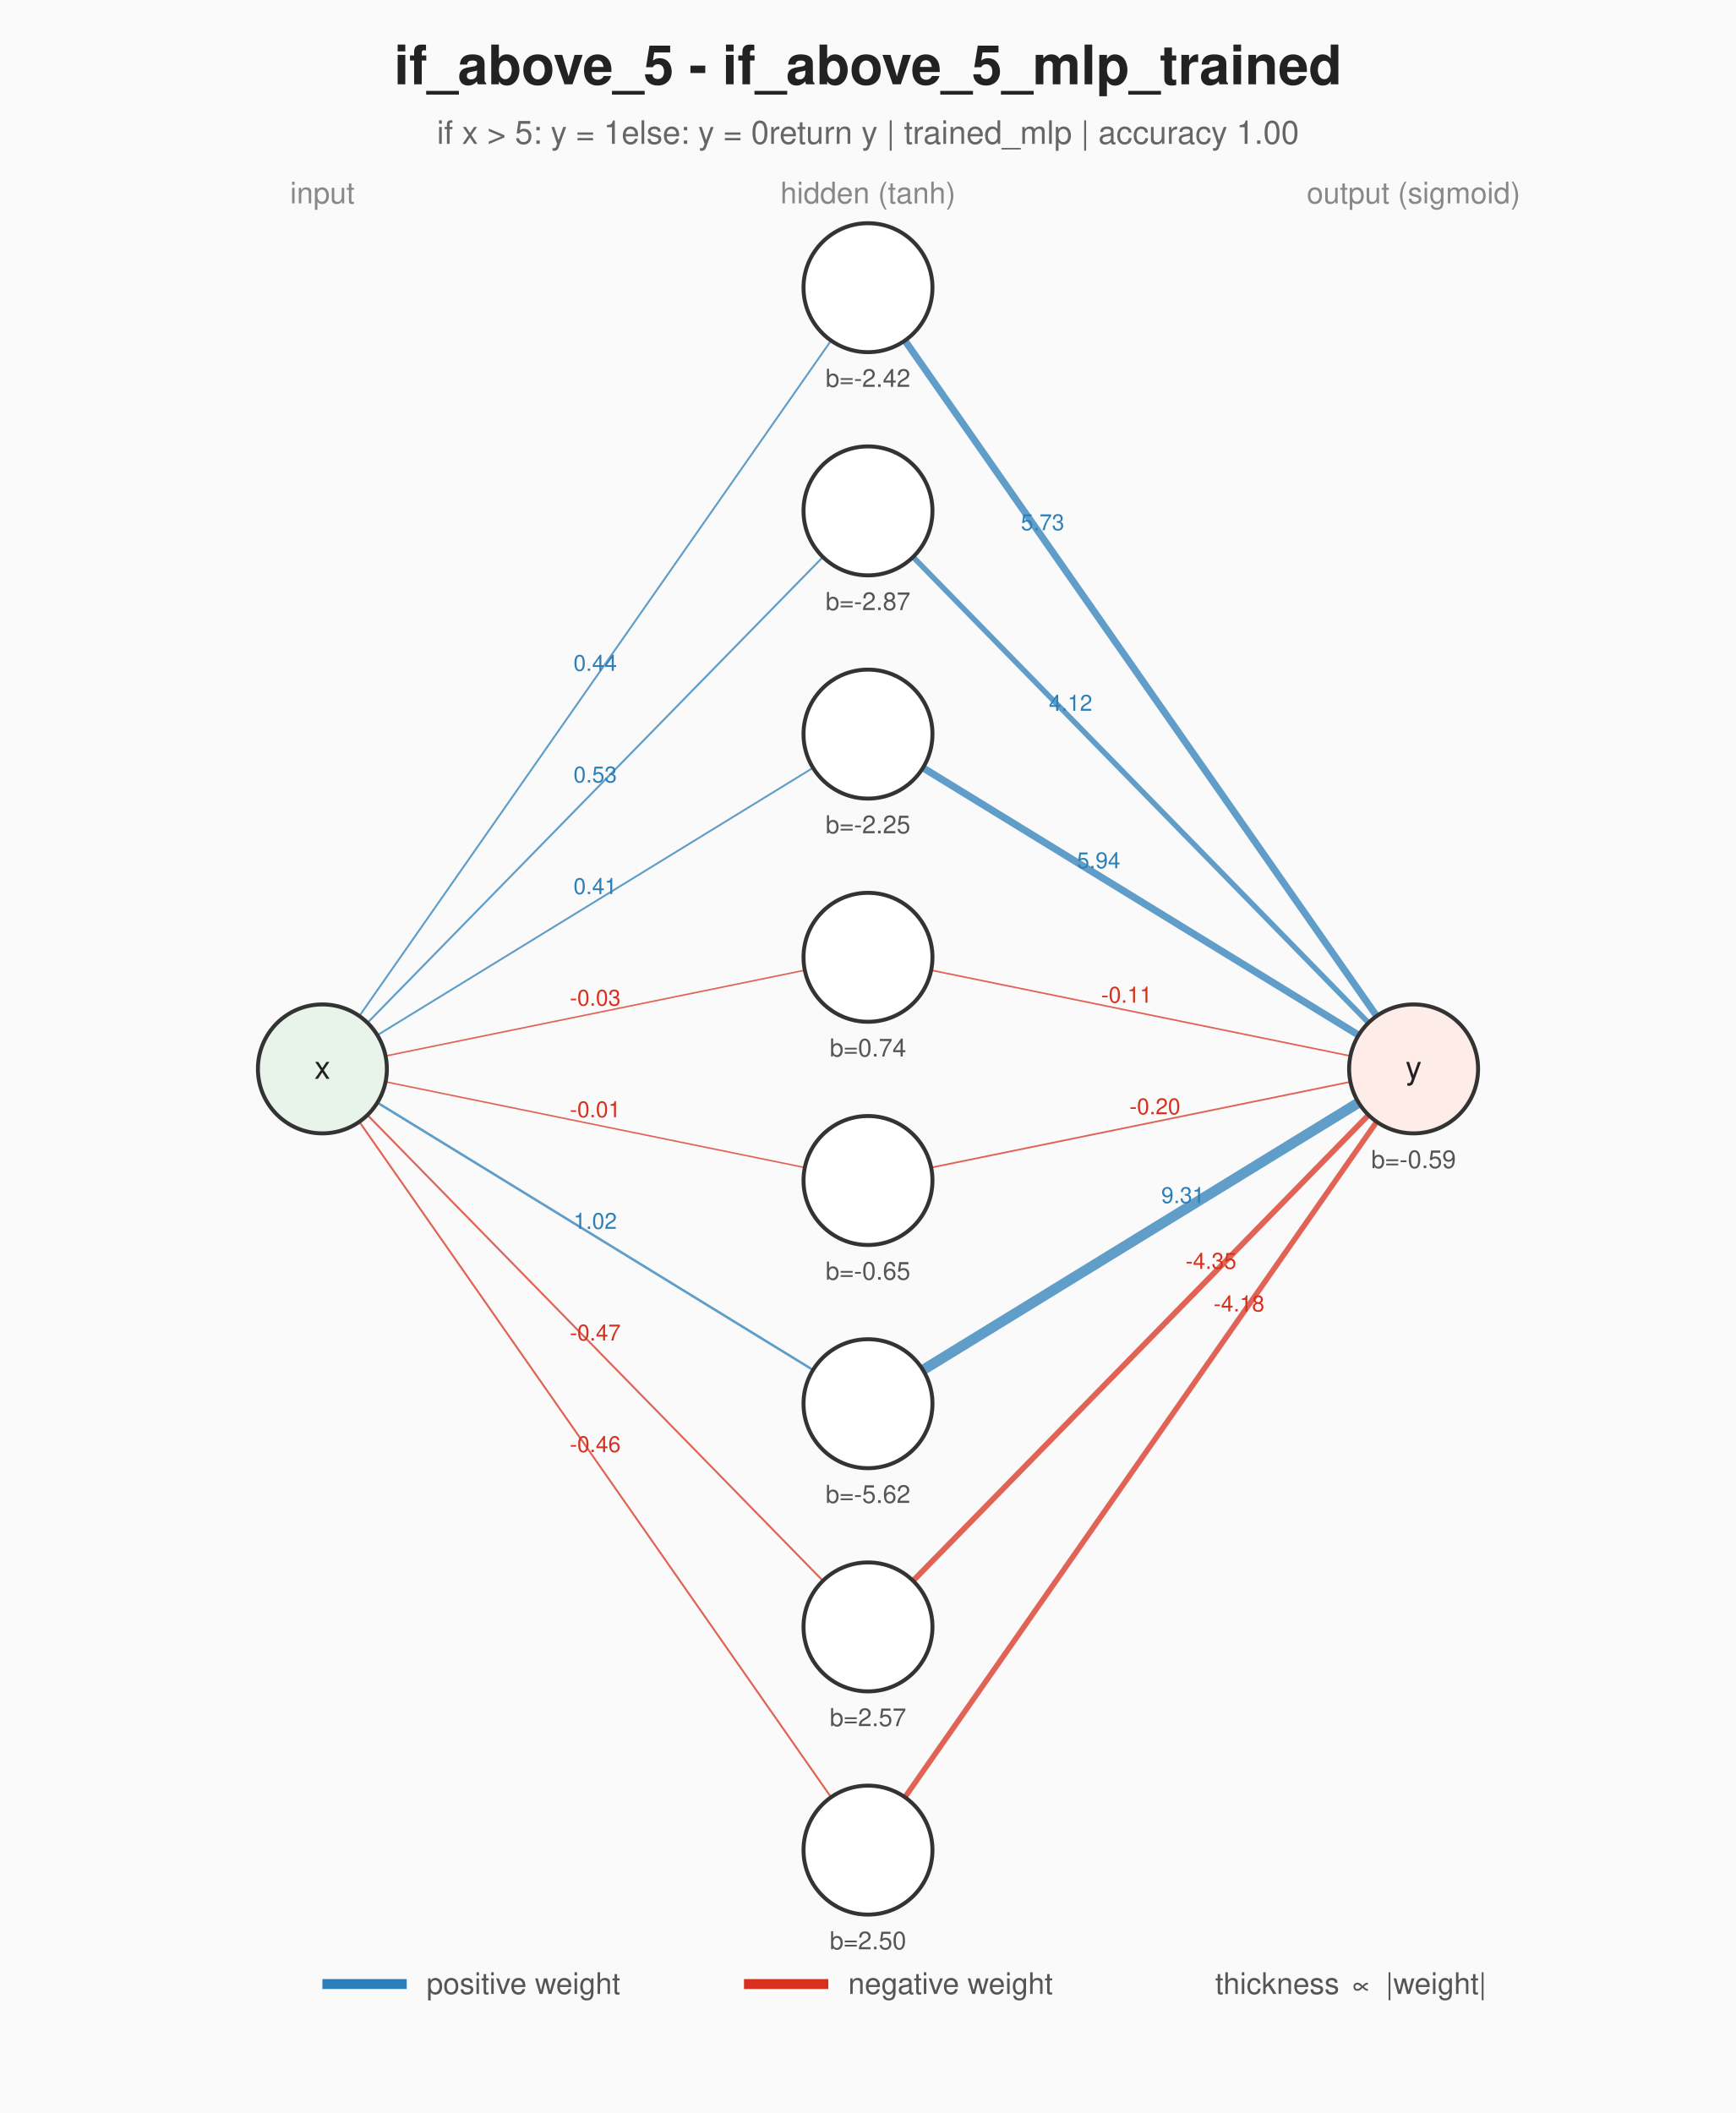
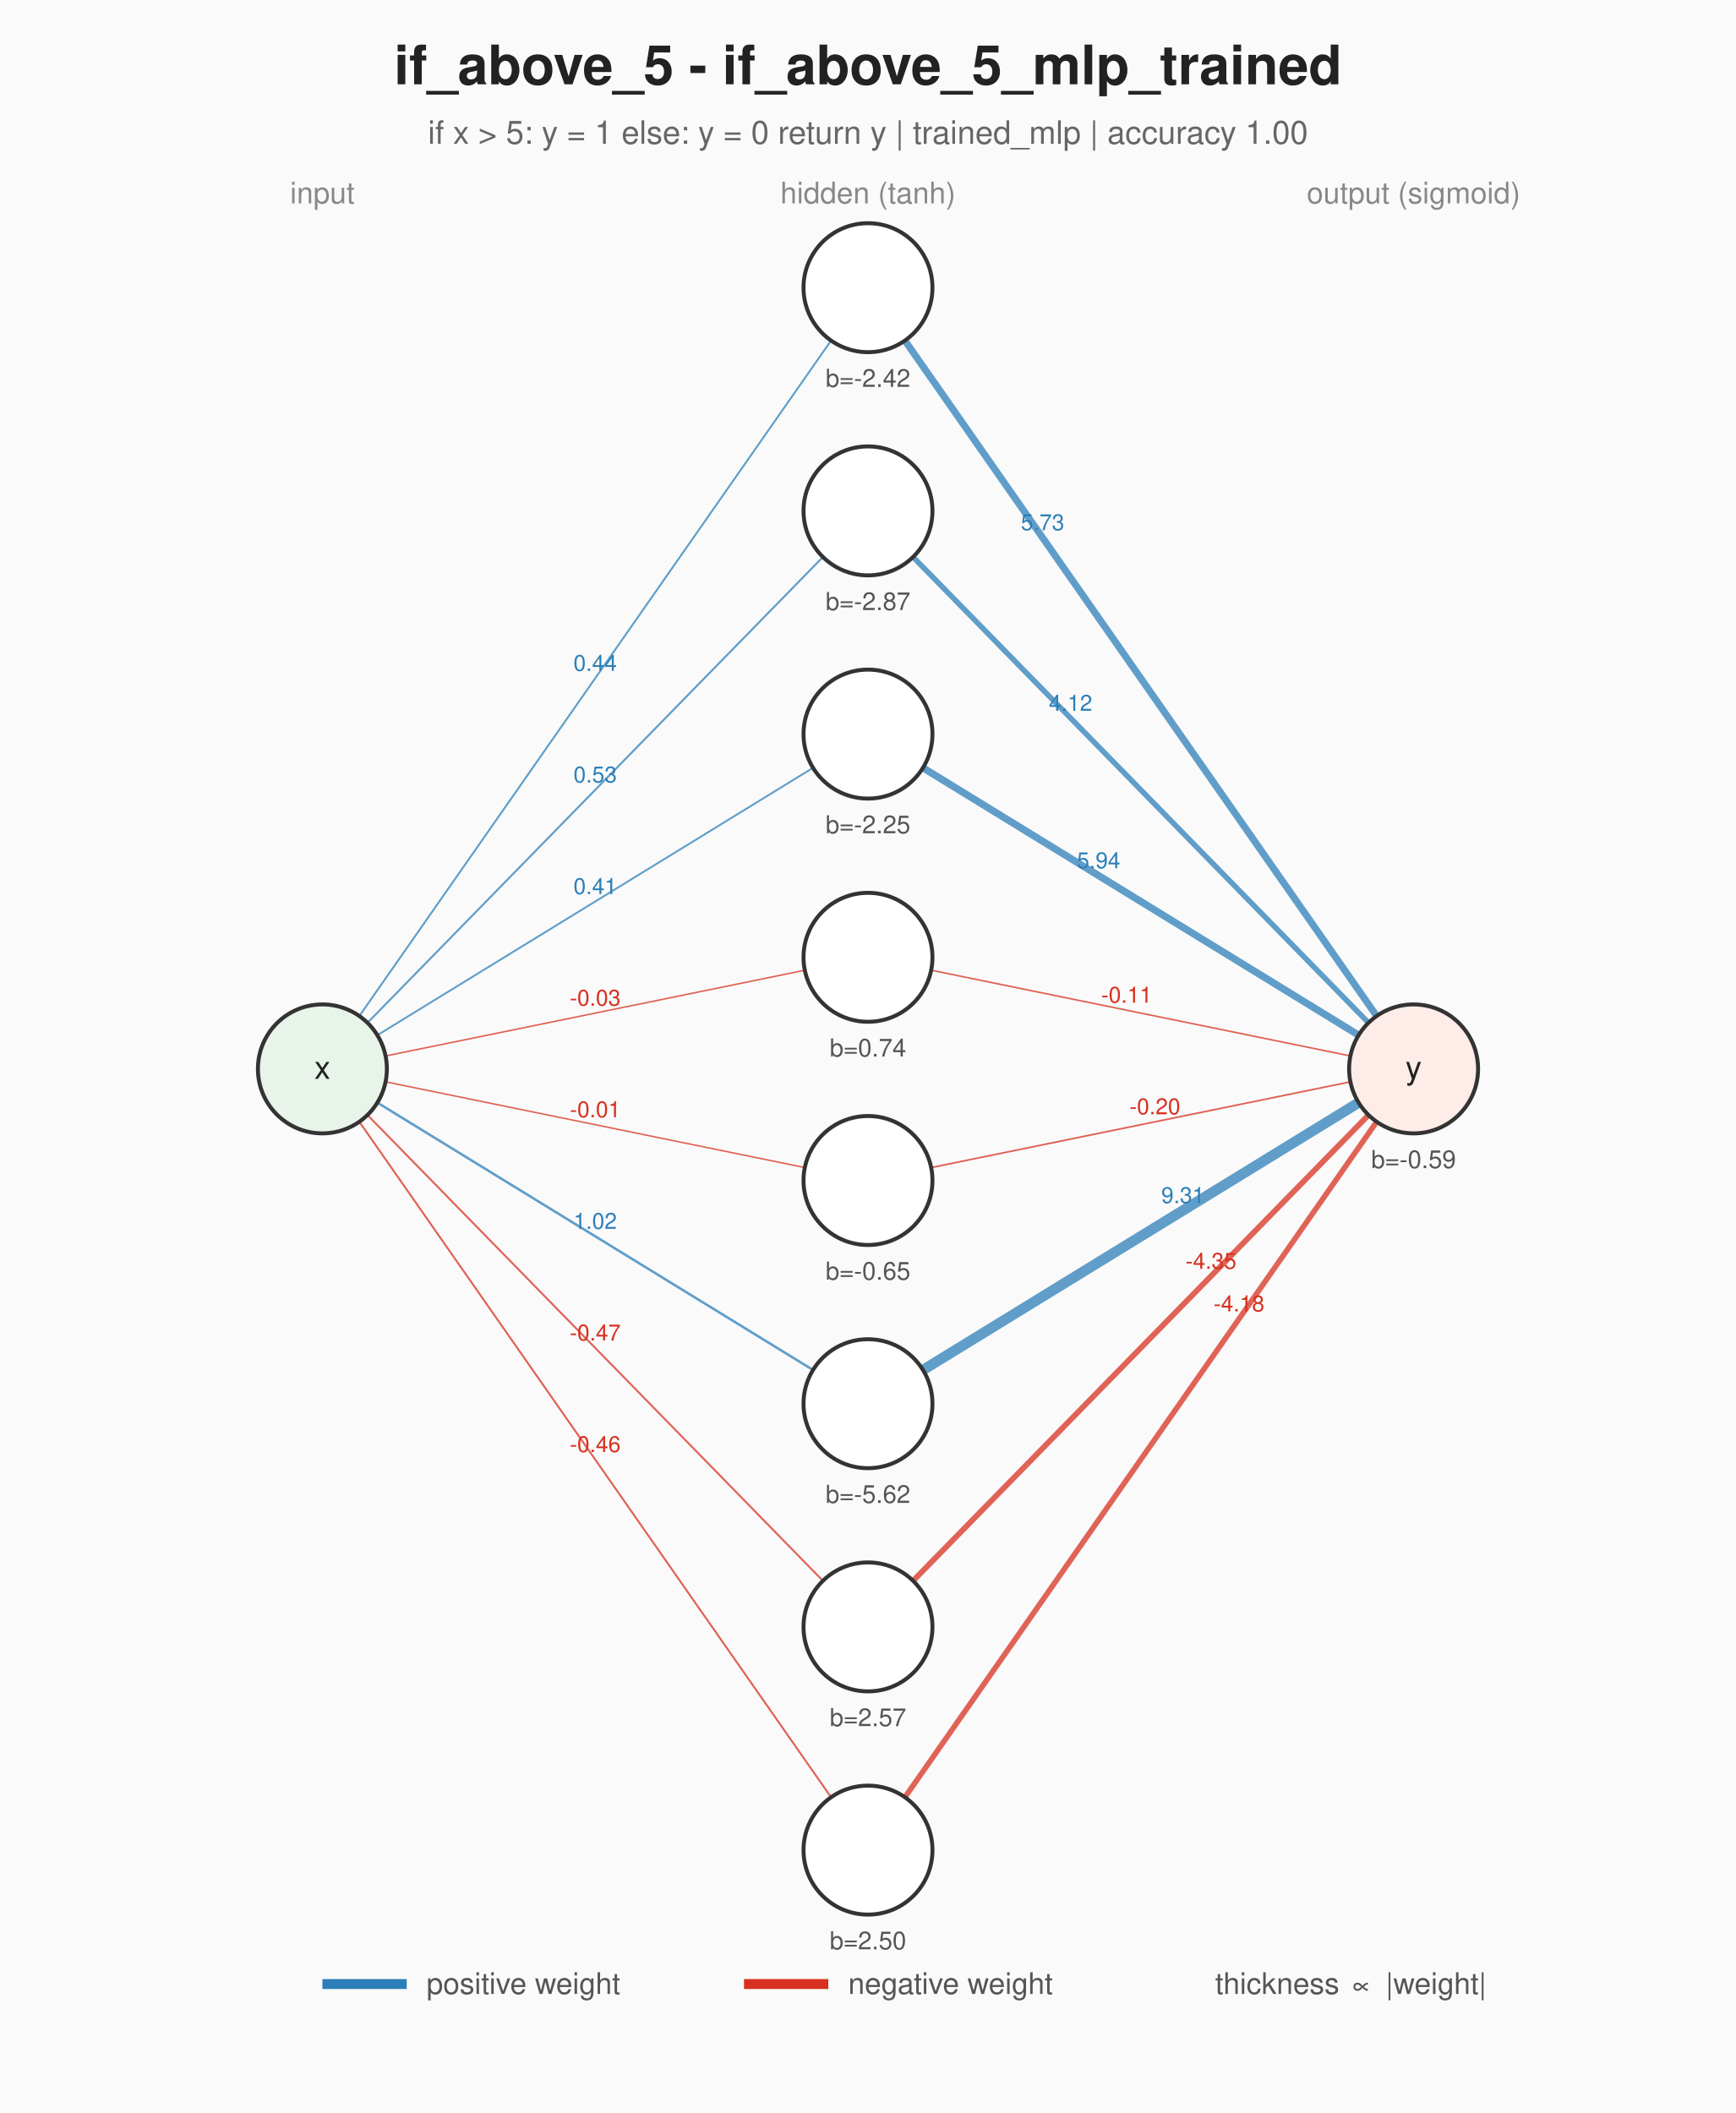
<svg xmlns="http://www.w3.org/2000/svg" width="700" height="852" viewBox="0 0 700 852" font-family="Helvetica, Arial, sans-serif">
  <rect width="700" height="852" fill="#fafafa" />
  <text x="350.0" y="34" text-anchor="middle" font-size="22" font-weight="bold" fill="#222">if_above_5 - if_above_5_mlp_trained</text>
  <text x="350.0" y="58" text-anchor="middle" font-size="13" fill="#666">
- if x &gt; 5:
-     y = 1
- else:
-     y = 0
- return y
-   |  trained_mlp  |  accuracy 1.00</text>
+         if x &gt; 5:
+             y = 1
+         else:
+             y = 0
+         return y
+           |  trained_mlp  |  accuracy 1.00</text>
  <line x1="130.0" y1="431.0" x2="350.0" y2="116.0" stroke="#2c7fb8" stroke-width="0.77" stroke-opacity="0.75" />
  <text x="240.0" y="270.5" text-anchor="middle" font-size="9" fill="#2c7fb8">0.44</text>
  <line x1="130.0" y1="431.0" x2="350.0" y2="206.0" stroke="#2c7fb8" stroke-width="0.80" stroke-opacity="0.75" />
  <text x="240.0" y="315.5" text-anchor="middle" font-size="9" fill="#2c7fb8">0.53</text>
  <line x1="130.0" y1="431.0" x2="350.0" y2="296.0" stroke="#2c7fb8" stroke-width="0.76" stroke-opacity="0.75" />
  <text x="240.0" y="360.5" text-anchor="middle" font-size="9" fill="#2c7fb8">0.41</text>
  <line x1="130.0" y1="431.0" x2="350.0" y2="386.0" stroke="#d7301f" stroke-width="0.61" stroke-opacity="0.75" />
  <text x="240.0" y="405.5" text-anchor="middle" font-size="9" fill="#d7301f">-0.03</text>
  <line x1="130.0" y1="431.0" x2="350.0" y2="476.0" stroke="#d7301f" stroke-width="0.60" stroke-opacity="0.75" />
  <text x="240.0" y="450.5" text-anchor="middle" font-size="9" fill="#d7301f">-0.01</text>
  <line x1="130.0" y1="431.0" x2="350.0" y2="566.0" stroke="#2c7fb8" stroke-width="1.00" stroke-opacity="0.75" />
  <text x="240.0" y="495.5" text-anchor="middle" font-size="9" fill="#2c7fb8">1.02</text>
  <line x1="130.0" y1="431.0" x2="350.0" y2="656.0" stroke="#d7301f" stroke-width="0.78" stroke-opacity="0.75" />
  <text x="240.0" y="540.5" text-anchor="middle" font-size="9" fill="#d7301f">-0.47</text>
  <line x1="130.0" y1="431.0" x2="350.0" y2="746.0" stroke="#d7301f" stroke-width="0.78" stroke-opacity="0.75" />
  <text x="240.0" y="585.5" text-anchor="middle" font-size="9" fill="#d7301f">-0.46</text>
  <line x1="350.0" y1="116.0" x2="570.0" y2="431.0" stroke="#2c7fb8" stroke-width="2.82" stroke-opacity="0.75" />
  <text x="420.4" y="213.8" text-anchor="middle" font-size="9" fill="#2c7fb8">5.73</text>
  <line x1="350.0" y1="206.0" x2="570.0" y2="431.0" stroke="#2c7fb8" stroke-width="2.19" stroke-opacity="0.75" />
  <text x="431.7" y="286.6" text-anchor="middle" font-size="9" fill="#2c7fb8">4.12</text>
  <line x1="350.0" y1="296.0" x2="570.0" y2="431.0" stroke="#2c7fb8" stroke-width="2.90" stroke-opacity="0.75" />
  <text x="443.0" y="350.1" text-anchor="middle" font-size="9" fill="#2c7fb8">5.94</text>
  <line x1="350.0" y1="386.0" x2="570.0" y2="431.0" stroke="#d7301f" stroke-width="0.64" stroke-opacity="0.75" />
  <text x="454.3" y="404.3" text-anchor="middle" font-size="9" fill="#d7301f">-0.11</text>
  <line x1="350.0" y1="476.0" x2="570.0" y2="431.0" stroke="#d7301f" stroke-width="0.68" stroke-opacity="0.75" />
  <text x="465.7" y="449.3" text-anchor="middle" font-size="9" fill="#d7301f">-0.20</text>
  <line x1="350.0" y1="566.0" x2="570.0" y2="431.0" stroke="#2c7fb8" stroke-width="4.20" stroke-opacity="0.75" />
  <text x="477.0" y="485.1" text-anchor="middle" font-size="9" fill="#2c7fb8">9.31</text>
  <line x1="350.0" y1="656.0" x2="570.0" y2="431.0" stroke="#d7301f" stroke-width="2.28" stroke-opacity="0.75" />
  <text x="488.3" y="511.6" text-anchor="middle" font-size="9" fill="#d7301f">-4.35</text>
  <line x1="350.0" y1="746.0" x2="570.0" y2="431.0" stroke="#d7301f" stroke-width="2.21" stroke-opacity="0.75" />
  <text x="499.6" y="528.8" text-anchor="middle" font-size="9" fill="#d7301f">-4.18</text>
  <circle cx="130.0" cy="431.0" r="26" fill="#e8f4ea" stroke="#333333" stroke-width="1.6" />
  <text x="130.0" y="435.0" text-anchor="middle" font-size="13" fill="#222">x</text>
  <text x="130.0" y="82.0" text-anchor="middle" font-size="12" fill="#888">input</text>
  <circle cx="350.0" cy="116.0" r="26" fill="#ffffff" stroke="#333333" stroke-width="1.6" />
  <text x="350.0" y="156.0" text-anchor="middle" font-size="10" fill="#555">b=-2.42</text>
  <circle cx="350.0" cy="206.0" r="26" fill="#ffffff" stroke="#333333" stroke-width="1.6" />
  <text x="350.0" y="246.0" text-anchor="middle" font-size="10" fill="#555">b=-2.87</text>
  <circle cx="350.0" cy="296.0" r="26" fill="#ffffff" stroke="#333333" stroke-width="1.6" />
  <text x="350.0" y="336.0" text-anchor="middle" font-size="10" fill="#555">b=-2.25</text>
  <circle cx="350.0" cy="386.0" r="26" fill="#ffffff" stroke="#333333" stroke-width="1.6" />
  <text x="350.0" y="426.0" text-anchor="middle" font-size="10" fill="#555">b=0.74</text>
  <circle cx="350.0" cy="476.0" r="26" fill="#ffffff" stroke="#333333" stroke-width="1.6" />
  <text x="350.0" y="516.0" text-anchor="middle" font-size="10" fill="#555">b=-0.65</text>
  <circle cx="350.0" cy="566.0" r="26" fill="#ffffff" stroke="#333333" stroke-width="1.6" />
  <text x="350.0" y="606.0" text-anchor="middle" font-size="10" fill="#555">b=-5.62</text>
  <circle cx="350.0" cy="656.0" r="26" fill="#ffffff" stroke="#333333" stroke-width="1.6" />
  <text x="350.0" y="696.0" text-anchor="middle" font-size="10" fill="#555">b=2.57</text>
  <circle cx="350.0" cy="746.0" r="26" fill="#ffffff" stroke="#333333" stroke-width="1.6" />
  <text x="350.0" y="786.0" text-anchor="middle" font-size="10" fill="#555">b=2.50</text>
  <text x="350.0" y="82.0" text-anchor="middle" font-size="12" fill="#888">hidden (tanh)</text>
  <circle cx="570.0" cy="431.0" r="26" fill="#fdece8" stroke="#333333" stroke-width="1.6" />
  <text x="570.0" y="435.0" text-anchor="middle" font-size="13" fill="#222">y</text>
  <text x="570.0" y="471.0" text-anchor="middle" font-size="10" fill="#555">b=-0.59</text>
  <text x="570.0" y="82.0" text-anchor="middle" font-size="12" fill="#888">output (sigmoid)</text>
  <line x1="130" y1="800" x2="164" y2="800" stroke="#2c7fb8" stroke-width="4" />
  <text x="172" y="804" font-size="12" fill="#555">positive weight</text>
  <line x1="300" y1="800" x2="334" y2="800" stroke="#d7301f" stroke-width="4" />
  <text x="342" y="804" font-size="12" fill="#555">negative weight</text>
  <text x="490" y="804" font-size="12" fill="#555">thickness ∝ |weight|</text>
</svg>
